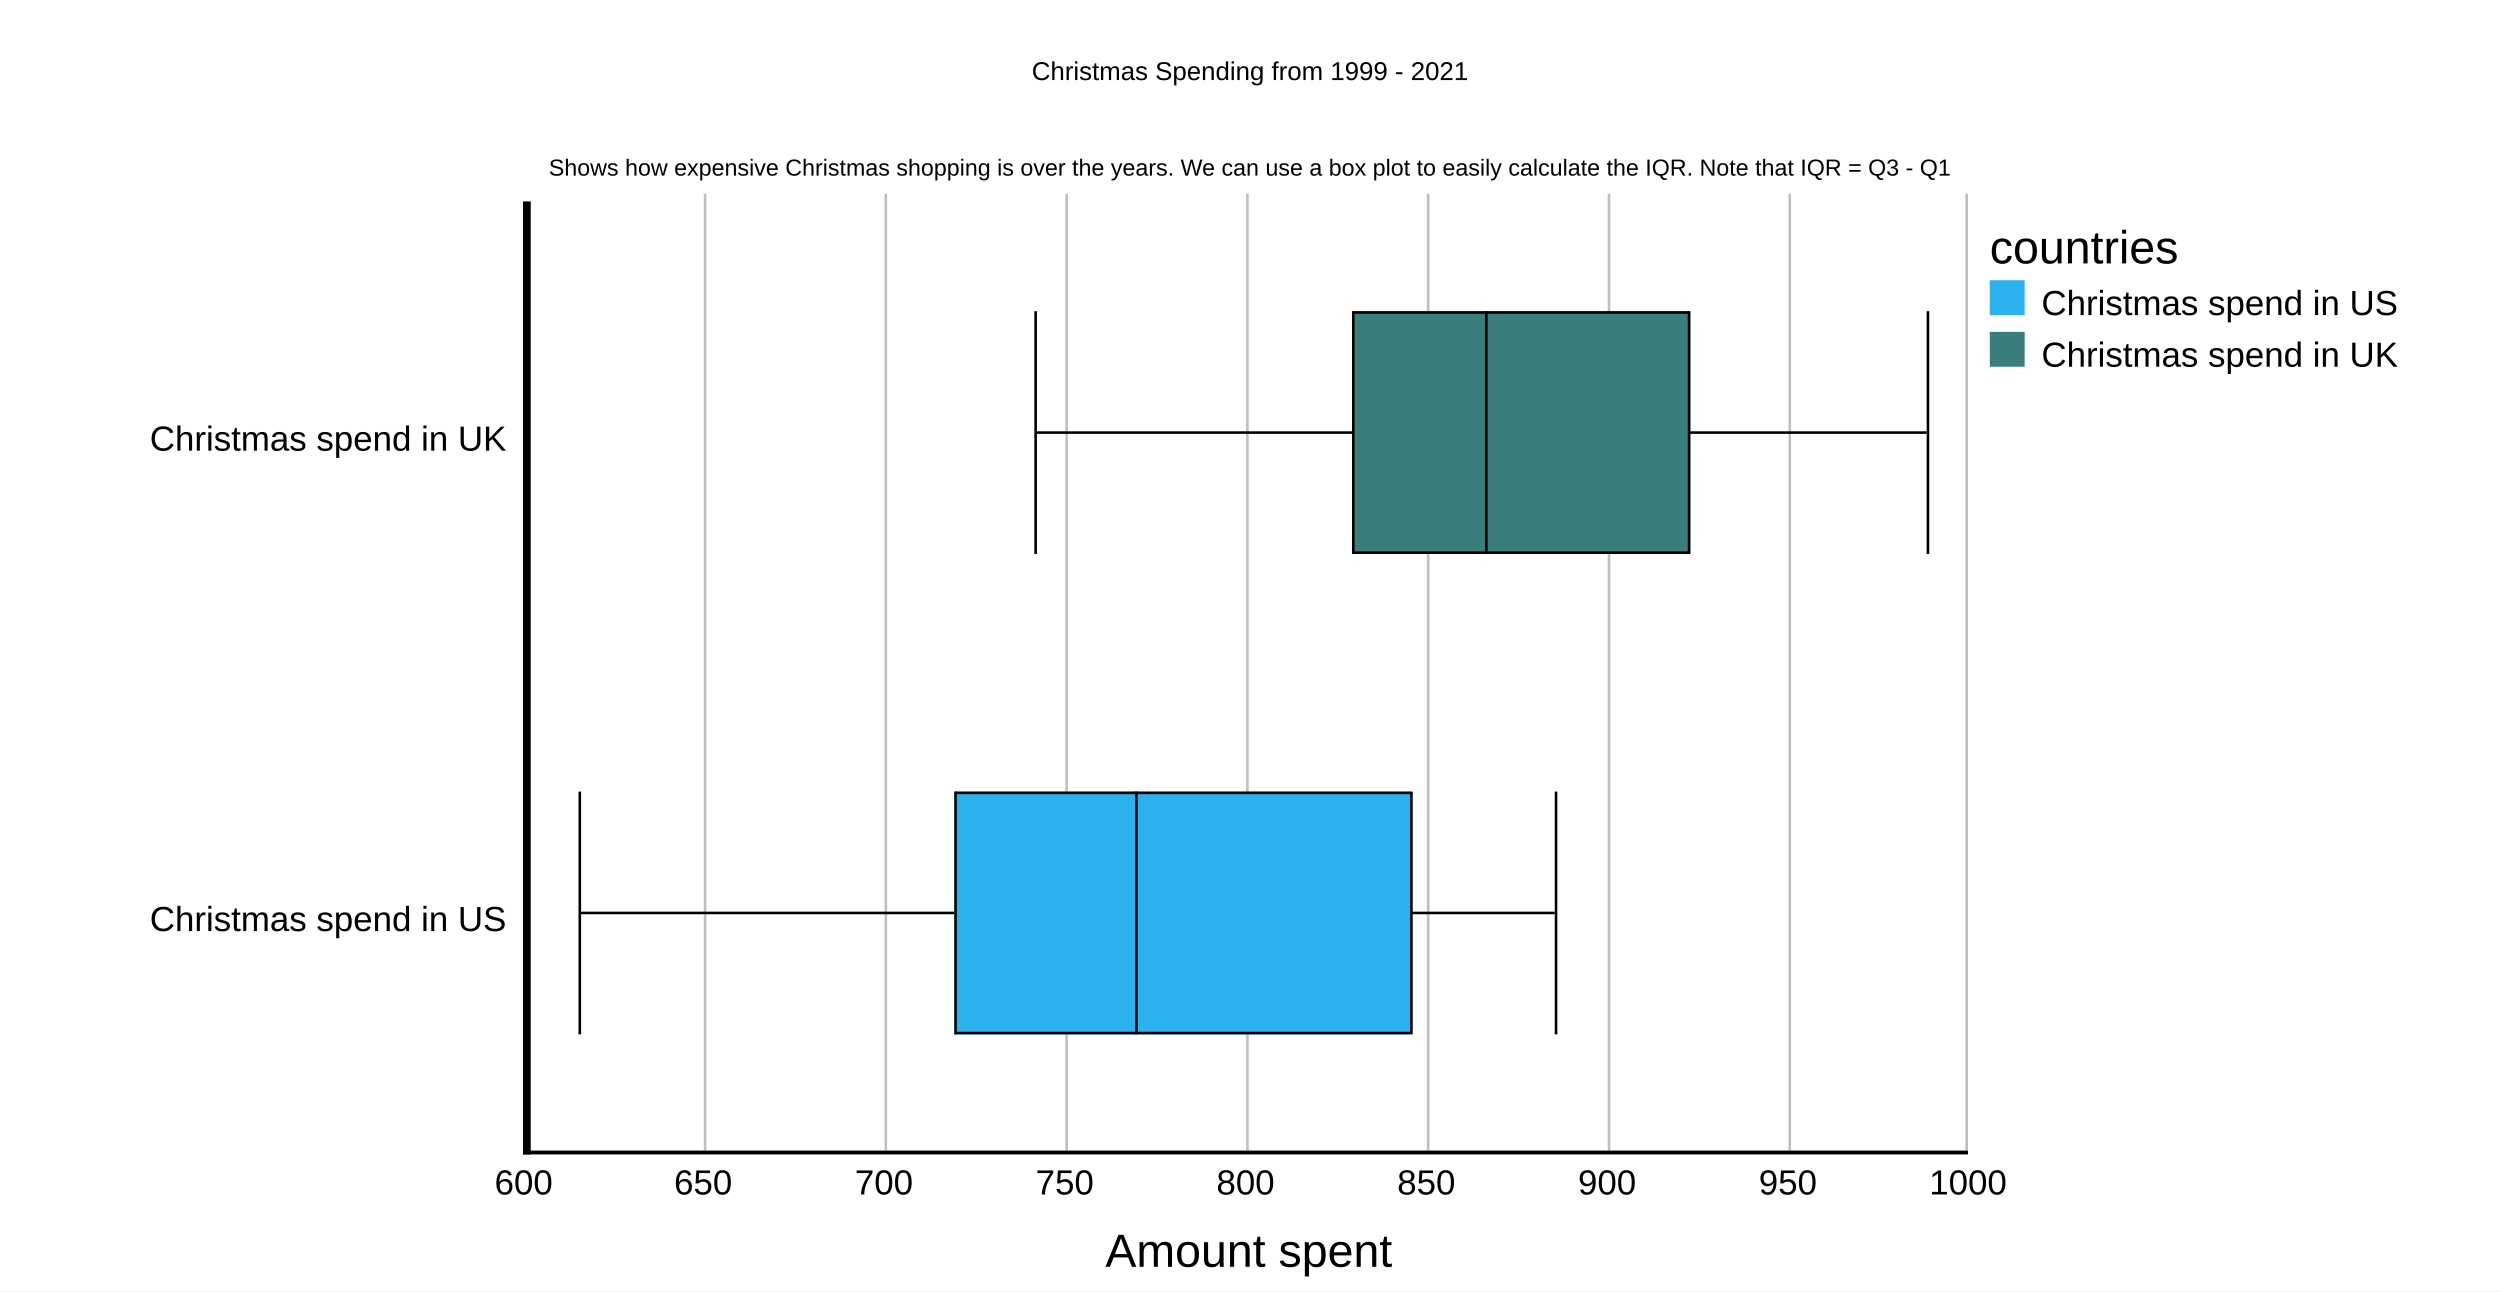
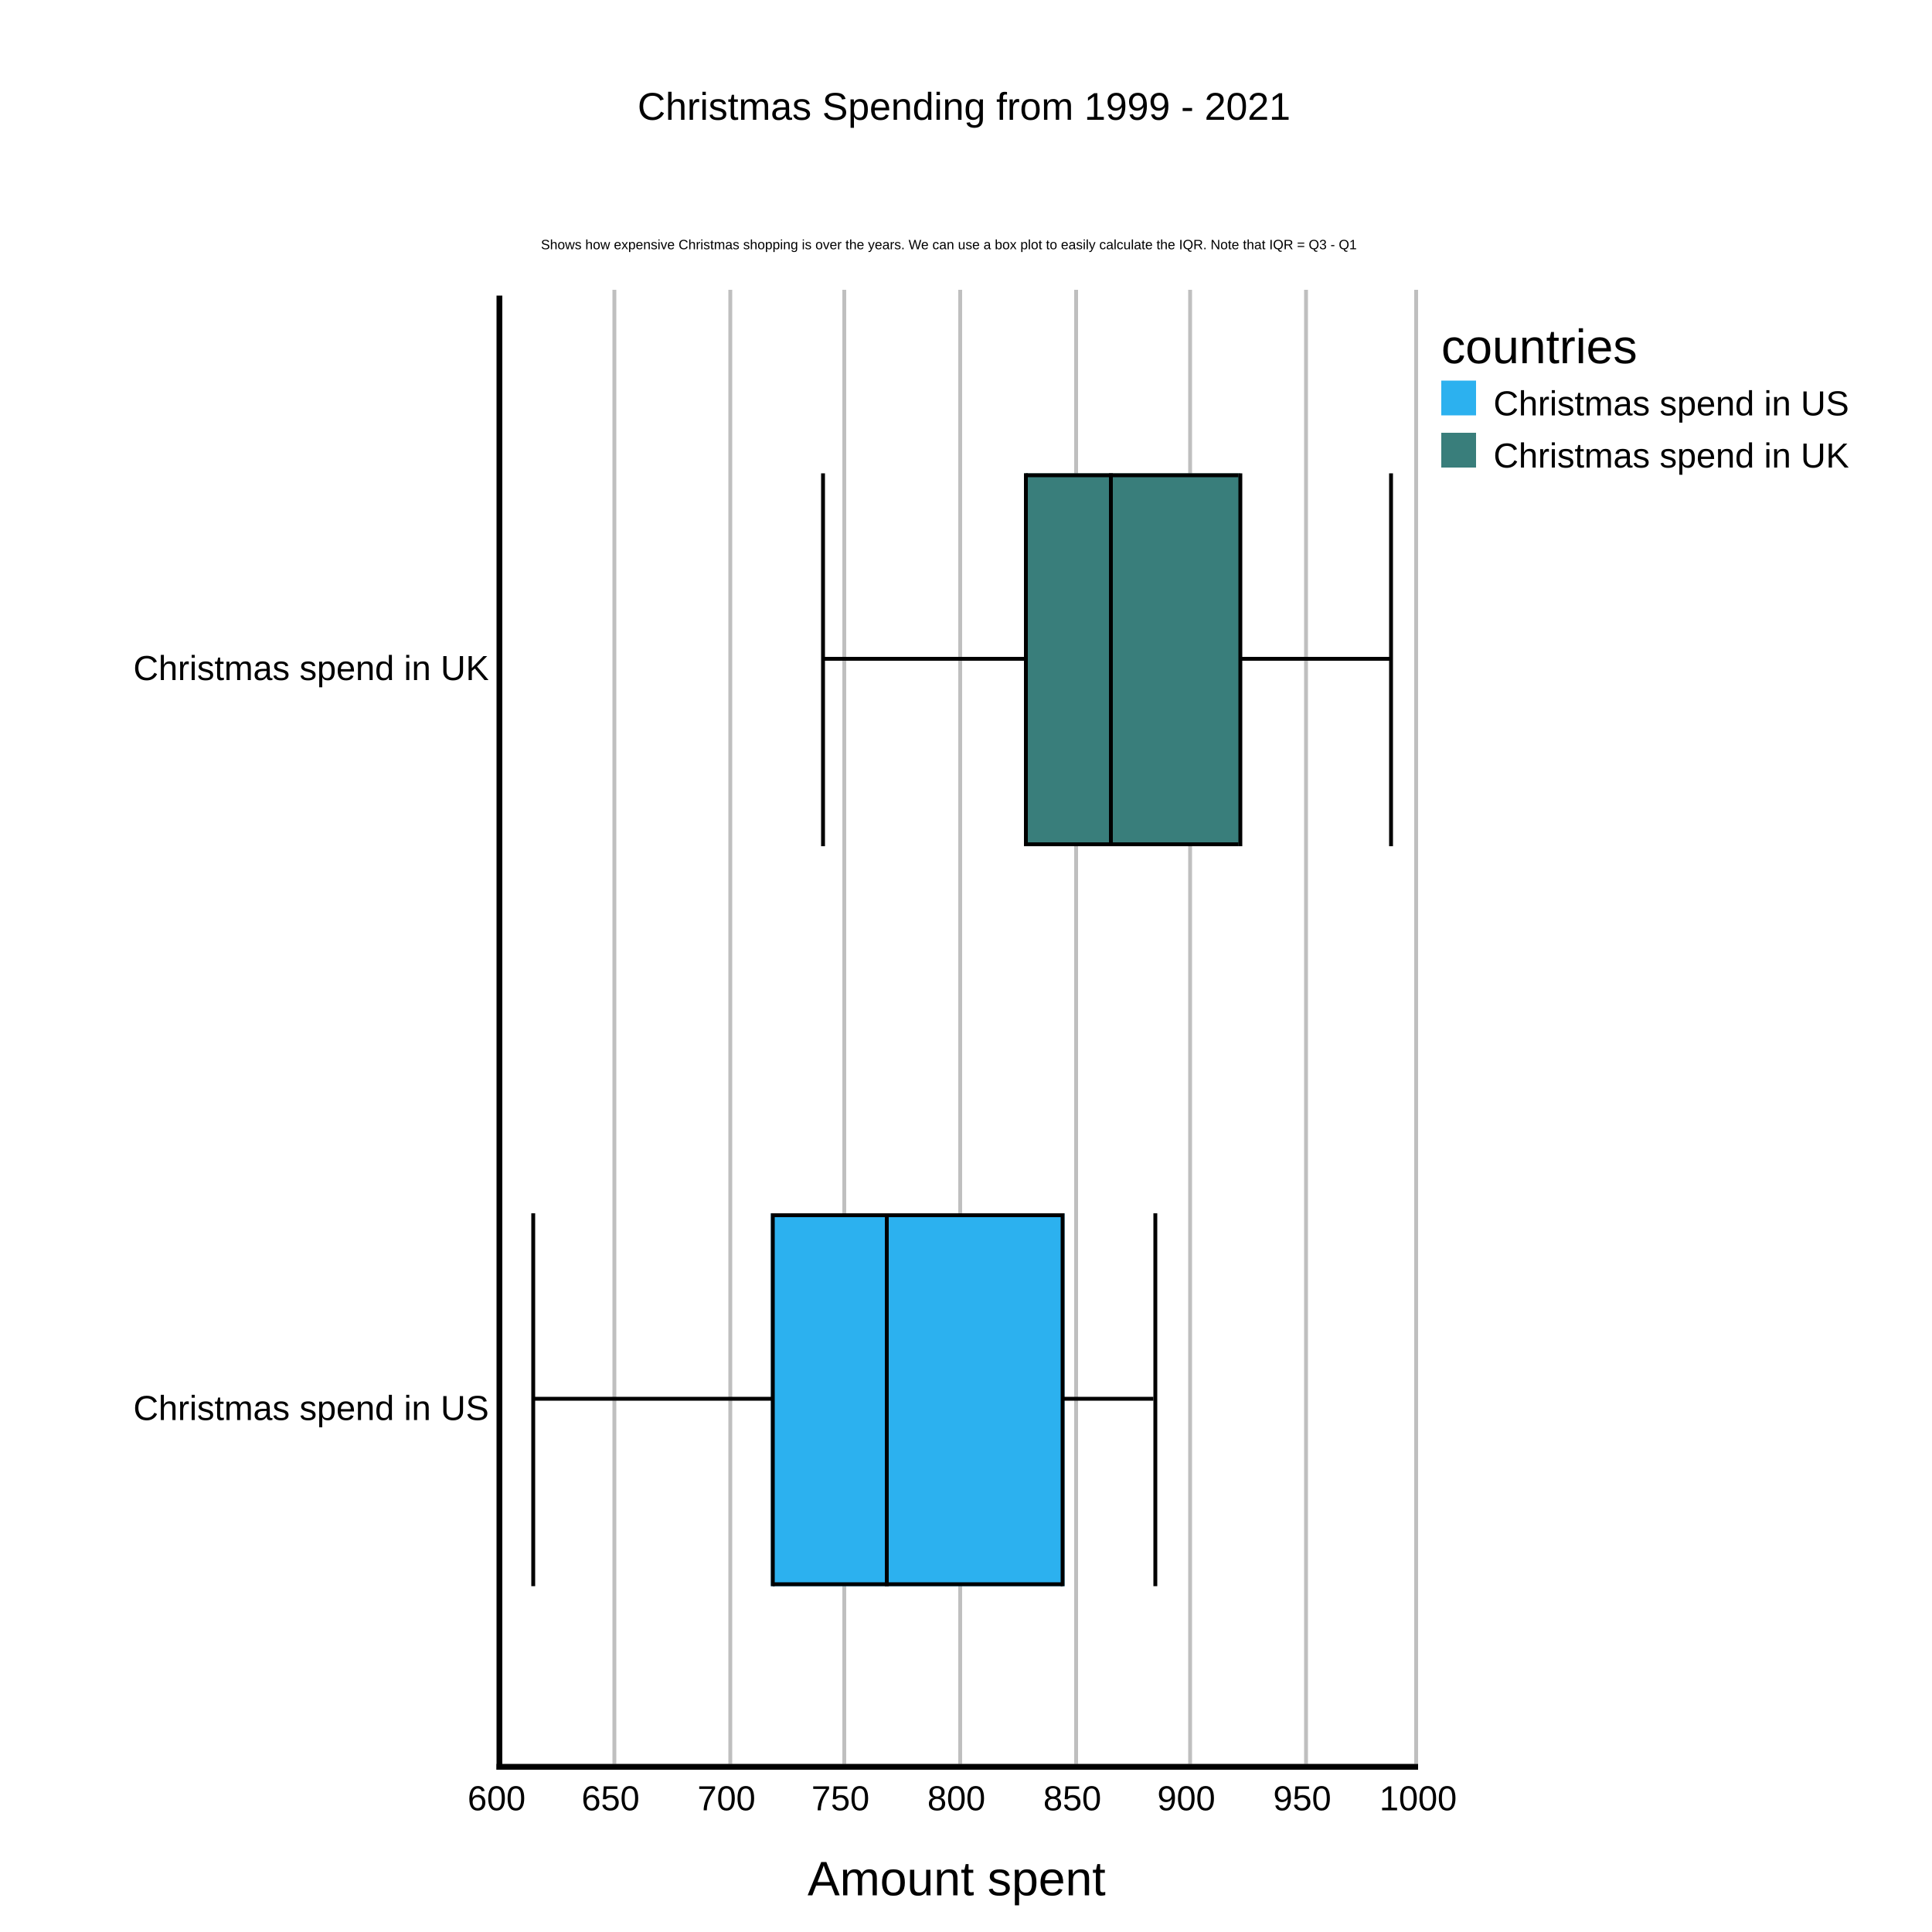
- <svg xmlns="http://www.w3.org/2000/svg" width="1936" height="1000" viewBox="0 0 1936 1000" id="svg-1833848849-6172022916922278335" tabindex="-1" class="quorum-chart" role="img">
-   <rect width="100.0%" height="100.0%" x="0.0%" y="0.0%" id="svg-1833848849-6172022916922278335-259219561" tabindex="-1" class="quorum-chart-element" fill="white" aria-label="Christmas Spending from 1999 - 2021,  with 2 plots. Use the arrow keys to navigate the chart." />
-   <rect width="1122.0" height="744.0" x="405.0" y="150.0" id="svg-1833848849-6172022916922278335-1839337592" tabindex="-1" class="quorum-chart-element" fill="white" aria-label="Chart Area " />
-   <rect width="0.0" height="0.0" x="405.0" y="1000.0" id="svg-1833848849-6172022916922278335-1456339771" tabindex="-1" />
-   <rect width="0.0" height="0.0" x="405.0" y="1000.0" id="svg-1833848849-6172022916922278335-730923082" tabindex="-1" />
-   <rect width="0.0" height="0.0" x="405.0" y="1000.0" id="svg-1833848849-6172022916922278335-550302731" tabindex="-1" />
-   <rect width="0.0" height="0.0" x="405.0" y="1000.0" id="svg-1833848849-6172022916922278335-800281454" tabindex="-1" />
-   <rect width="0.0" height="0.0" x="405.0" y="1000.0" id="svg-1833848849-6172022916922278335-379478400" tabindex="-1" />
-   <rect width="0.0" height="0.0" x="405.0" y="1000.0" id="svg-1833848849-6172022916922278335-900636745" tabindex="-1" />
-   <rect width="0.0" height="0.0" x="405.0" y="1000.0" id="svg-1833848849-6172022916922278335-1912960603" tabindex="-1" />
-   <rect width="0.0" height="0.0" x="405.0" y="1000.0" id="svg-1833848849-6172022916922278335-1201173334" tabindex="-1" />
-   <rect width="0.0" height="0.0" x="405.0" y="1000.0" id="svg-1833848849-6172022916922278335-586127428" tabindex="-1" />
-   <rect width="0.0" height="0.0" x="405.0" y="1000.0" id="svg-1833848849-6172022916922278335-1652807864" tabindex="-1" />
-   <rect width="0.0" height="0.0" x="405.0" y="1000.0" id="svg-1833848849-6172022916922278335-997055773" tabindex="-1" />
-   <rect width="0.0" height="0.0" x="405.0" y="1000.0" id="svg-1833848849-6172022916922278335-1063980005" tabindex="-1" />
-   <rect width="0.0" height="0.0" x="405.0" y="1000.0" id="svg-1833848849-6172022916922278335-1628998132" tabindex="-1" />
-   <rect width="0.0" height="0.0" x="405.0" y="1000.0" id="svg-1833848849-6172022916922278335-497208183" tabindex="-1" />
-   <rect width="0.0" height="0.0" x="405.0" y="1000.0" id="svg-1833848849-6172022916922278335-1223850219" tabindex="-1" />
-   <rect width="0.0" height="0.0" x="405.0" y="1000.0" id="svg-1833848849-6172022916922278335-790722099" tabindex="-1" />
-   <rect width="0.0" height="0.0" x="405.0" y="1000.0" id="svg-1833848849-6172022916922278335-173214986" tabindex="-1" />
-   <rect width="0.0" height="0.0" x="405.0" y="1000.0" id="svg-1833848849-6172022916922278335-27362884" tabindex="-1" />
-   <rect width="0.0" height="0.0" x="405.0" y="1000.0" id="svg-1833848849-6172022916922278335-1523553211" tabindex="-1" />
-   <rect width="0.0" height="0.0" x="405.0" y="1000.0" id="svg-1833848849-6172022916922278335-2122049087" tabindex="-1" />
-   <rect width="0.0" height="0.0" x="405.0" y="1000.0" id="svg-1833848849-6172022916922278335-1825738663" tabindex="-1" />
-   <rect width="0.0" height="0.0" x="405.0" y="1000.0" id="svg-1833848849-6172022916922278335-1632413663" tabindex="-1" />
-   <rect width="0.0" height="0.0" x="405.0" y="1000.0" id="svg-1833848849-6172022916922278335-1194893830" tabindex="-1" />
-   <rect width="0.0" height="0.0" x="405.0" y="1000.0" id="svg-1833848849-6172022916922278335-1725165248" tabindex="-1" />
-   <rect width="0.0" height="0.0" x="405.0" y="1000.0" id="svg-1833848849-6172022916922278335-503642634" tabindex="-1" />
-   <rect width="0.0" height="0.0" x="405.0" y="1000.0" id="svg-1833848849-6172022916922278335-452121674" tabindex="-1" />
-   <rect width="0.0" height="0.0" x="405.0" y="1000.0" id="svg-1833848849-6172022916922278335-416841088" tabindex="-1" />
-   <rect width="0.0" height="0.0" x="405.0" y="894.0" id="svg-1833848849-6172022916922278335-1636050357" tabindex="-1" />
-   <rect width="2.0" height="741.0" x="545.0" y="150.0" id="svg-1833848849-6172022916922278335-1483298597" tabindex="-1" fill="rgba(191.25,191.25,191.25,255.0)" />
-   <rect width="2.0" height="741.0" x="685.0" y="150.0" id="svg-1833848849-6172022916922278335-1412794598" tabindex="-1" fill="rgba(191.25,191.25,191.25,255.0)" />
-   <rect width="2.0" height="741.0" x="825.0" y="150.0" id="svg-1833848849-6172022916922278335-257608605" tabindex="-1" fill="rgba(191.25,191.25,191.25,255.0)" />
-   <rect width="2.0" height="741.0" x="965.0" y="150.0" id="svg-1833848849-6172022916922278335-1337192014" tabindex="-1" fill="rgba(191.25,191.25,191.25,255.0)" />
-   <rect width="2.0" height="741.0" x="1105.0" y="150.0" id="svg-1833848849-6172022916922278335-1567705314" tabindex="-1" fill="rgba(191.25,191.25,191.25,255.0)" />
-   <rect width="2.0" height="741.0" x="1245.0" y="150.0" id="svg-1833848849-6172022916922278335-637241618" tabindex="-1" fill="rgba(191.25,191.25,191.25,255.0)" />
-   <rect width="2.0" height="741.0" x="1385.0" y="150.0" id="svg-1833848849-6172022916922278335-2082781203" tabindex="-1" fill="rgba(191.25,191.25,191.25,255.0)" />
-   <rect width="2.0" height="741.0" x="1522.0" y="150.0" id="svg-1833848849-6172022916922278335-741730375" tabindex="-1" fill="rgba(191.25,191.25,191.25,255.0)" />
-   <text x="383.0" y="925.0" font-size="27px" font-family="Arial" text-anchor="left" transform="rotate(0.0, 383.0, 925)" id="svg-1833848849-6172022916922278335-2077528955" tabindex="-1" class="quorum-chart-text" aria-label=" label. ">600</text>
-   <text x="522.0" y="925.0" font-size="27px" font-family="Arial" text-anchor="left" transform="rotate(0.0, 522.0, 925)" id="svg-1833848849-6172022916922278335-35534346" tabindex="-1" class="quorum-chart-text" aria-label=" label. ">650</text>
-   <text x="662.0" y="925.0" font-size="27px" font-family="Arial" text-anchor="left" transform="rotate(0.0, 662.0, 925)" id="svg-1833848849-6172022916922278335-1537471098" tabindex="-1" class="quorum-chart-text" aria-label=" label. ">700</text>
-   <text x="802.0" y="925.0" font-size="27px" font-family="Arial" text-anchor="left" transform="rotate(0.0, 802.0, 925)" id="svg-1833848849-6172022916922278335-1490509465" tabindex="-1" class="quorum-chart-text" aria-label=" label. ">750</text>
-   <text x="942.0" y="925.0" font-size="27px" font-family="Arial" text-anchor="left" transform="rotate(0.0, 942.0, 925)" id="svg-1833848849-6172022916922278335-122114483" tabindex="-1" class="quorum-chart-text" aria-label=" label. ">800</text>
-   <text x="1082.0" y="925.0" font-size="27px" font-family="Arial" text-anchor="left" transform="rotate(0.0, 1082.0, 925)" id="svg-1833848849-6172022916922278335-1947896119" tabindex="-1" class="quorum-chart-text" aria-label=" label. ">850</text>
-   <text x="1222.0" y="925.0" font-size="27px" font-family="Arial" text-anchor="left" transform="rotate(0.0, 1222.0, 925)" id="svg-1833848849-6172022916922278335-812553708" tabindex="-1" class="quorum-chart-text" aria-label=" label. ">900</text>
-   <text x="1362.0" y="925.0" font-size="27px" font-family="Arial" text-anchor="left" transform="rotate(0.0, 1362.0, 925)" id="svg-1833848849-6172022916922278335-1387210478" tabindex="-1" class="quorum-chart-text" aria-label=" label. ">950</text>
-   <text x="1494.0" y="925.0" font-size="27px" font-family="Arial" text-anchor="left" transform="rotate(0.0, 1494.0, 925)" id="svg-1833848849-6172022916922278335-1876443073" tabindex="-1" class="quorum-chart-text" aria-label=" label. ">1000</text>
-   <rect width="0.0" height="0.0" x="0.0" y="894.0" id="svg-1833848849-6172022916922278335-547201549" tabindex="-1" />
-   <rect width="0.0" height="0.0" x="0.0" y="894.0" id="svg-1833848849-6172022916922278335-236304360" tabindex="-1" />
-   <rect width="0.0" height="0.0" x="0.0" y="894.0" id="svg-1833848849-6172022916922278335-455785638" tabindex="-1" />
-   <rect width="0.0" height="0.0" x="0.0" y="894.0" id="svg-1833848849-6172022916922278335-1670546046" tabindex="-1" />
-   <rect width="0.0" height="0.0" x="0.0" y="894.0" id="svg-1833848849-6172022916922278335-785570251" tabindex="-1" />
-   <rect width="0.0" height="0.0" x="0.0" y="894.0" id="svg-1833848849-6172022916922278335-224100622" tabindex="-1" />
-   <rect width="0.0" height="0.0" x="405.0" y="894.0" id="svg-1833848849-6172022916922278335-1138410383" tabindex="-1" />
-   <rect width="0.0" height="0.0" x="405.0" y="894.0" id="svg-1833848849-6172022916922278335-875313400" tabindex="-1" />
-   <text x="116.0" y="721.0" font-size="27px" font-family="Arial" text-anchor="left" id="svg-1833848849-6172022916922278335-210281271" tabindex="-1" class="quorum-chart-text" aria-label=", 1 of 2 labels.">Christmas spend in US</text>
-   <text x="116.0" y="349.0" font-size="27px" font-family="Arial" text-anchor="left" id="svg-1833848849-6172022916922278335-1560940633" tabindex="-1" class="quorum-chart-text" aria-label=", 2 of 2 labels.">Christmas spend in UK</text>
-   <rect width="1119.0" height="3.0" x="405.0" y="891.0" id="svg-1833848849-6172022916922278335-1213818572" tabindex="-1" fill="rgba(0.0,0.0,0.0,255.0)" />
-   <rect width="1122.88" height="106.0" x="405.0" y="894.0" id="svg-1833848849-6172022916922278335-501705927" tabindex="-1" class="quorum-chart-element" fill="rgba(0.0,0.0,0.0,0.0)" aria-label="Amount spent axis ranges from 600 to 1000. " />
-   <text x="856.0" y="981.0" font-size="36px" font-family="Arial" text-anchor="left" id="svg-1833848849-6172022916922278335-1421866327" tabindex="-1" class="quorum-chart-text">Amount spent</text>
-   <rect width="6.0" height="738.0" x="405.0" y="156.0" id="svg-1833848849-6172022916922278335-1497018177" tabindex="-1" fill="rgba(0.0,0.0,0.0,255.0)" />
-   <rect width="405.0" height="744.0" x="0.0" y="150.0" id="svg-1833848849-6172022916922278335-1515638188" tabindex="-1" class="quorum-chart-element" fill="rgba(0.0,0.0,0.0,0.0)" aria-label="y axis has 2 text labels. The labels are Christmas spend in US, and Christmas spend in UK. " />
-   <text x="87.0" y="522.0" font-size="36px" font-family="Arial" text-anchor="left" transform="rotate(270.0, 87.0, 522)" id="svg-1833848849-6172022916922278335-2087785333" tabindex="-1" class="quorum-chart-text" />
-   <text x="799.0" y="62.0" font-size="20px" font-family="Arial" text-anchor="left" id="svg-1833848849-6172022916922278335-1473205473" tabindex="-1" class="quorum-chart-text">Christmas Spending from 1999 - 2021</text>
-   <text x="425.0" y="136.0" font-size="18px" font-family="Arial" text-anchor="left" id="svg-1833848849-6172022916922278335-1526970878" tabindex="-1">Shows how expensive Christmas shopping is over the years. We can use a box plot to easily calculate the IQR. Note that IQR = Q3 - Q1</text>
-   <rect width="1119.0" height="372.0" x="405.0" y="522.0" id="svg-1833848849-6172022916922278335-1014982340-424398527-390689829" tabindex="-1" fill="rgba(0.0,0.0,0.0,0.0)" aria-label="Christmas spend in US, 1 of 2 plots" />
-   <rect width="354.0" height="188.0" x="739.0" y="613.0" id="svg-1833848849-6172022916922278335-1014982340-424398527-252553541" tabindex="-1" fill="rgba(44.0,177.0,239.0,255.0)" aria-label="Interquartile range 126" />
-   <rect width="2.0" height="188.0" x="448.0" y="613.0" id="svg-1833848849-6172022916922278335-1014982340-424398527-1208203046" tabindex="-1" fill="black" aria-label="Minimum 616" />
-   <rect width="290.0" height="2.0" x="449.0" y="706.0" id="svg-1833848849-6172022916922278335-1014982340-424398527-268084911" tabindex="-1" fill="black" aria-label="Unnamed" />
-   <rect width="352.0" height="2.0" x="740.0" y="613.0" id="svg-1833848849-6172022916922278335-1014982340-424398527-1406014249" tabindex="-1" fill="black" aria-label="Unnamed" />
-   <rect width="352.0" height="2.0" x="740.0" y="799.0" id="svg-1833848849-6172022916922278335-1014982340-424398527-829149076" tabindex="-1" fill="black" aria-label="Unnamed" />
-   <rect width="2.0" height="188.0" x="739.0" y="613.0" id="svg-1833848849-6172022916922278335-1014982340-424398527-1678046232" tabindex="-1" fill="black" aria-label="1st Quartile 720" />
-   <rect width="2.0" height="188.0" x="879.0" y="613.0" id="svg-1833848849-6172022916922278335-1014982340-424398527-1041365481" tabindex="-1" fill="black" aria-label="Median 770" />
-   <rect width="2.0" height="188.0" x="1092.0" y="613.0" id="svg-1833848849-6172022916922278335-1014982340-424398527-501609049" tabindex="-1" fill="black" aria-label="3rd Quartile 846" />
-   <rect width="111.0" height="2.0" x="1093.0" y="706.0" id="svg-1833848849-6172022916922278335-1014982340-424398527-1922930974" tabindex="-1" fill="black" aria-label="Unnamed" />
-   <rect width="2.0" height="188.0" x="1204.0" y="613.0" id="svg-1833848849-6172022916922278335-1014982340-424398527-838473569" tabindex="-1" fill="black" aria-label="Maximum 886" />
-   <rect width="1119.0" height="372.0" x="405.0" y="150.0" id="svg-1833848849-6172022916922278335-9797126-844112759-739973450" tabindex="-1" fill="rgba(0.0,0.0,0.0,0.0)" aria-label="Christmas spend in UK, 2 of 2 plots" />
-   <rect width="262.0" height="188.0" x="1047.0" y="241.0" id="svg-1833848849-6172022916922278335-9797126-844112759-1304117943" tabindex="-1" fill="rgba(57.0,126.0,123.0,255.0)" aria-label="Interquartile range 93" />
-   <rect width="2.0" height="188.0" x="801.0" y="241.0" id="svg-1833848849-6172022916922278335-9797126-844112759-1727361096" tabindex="-1" fill="black" aria-label="Minimum 742" />
-   <rect width="246.0" height="2.0" x="802.0" y="334.0" id="svg-1833848849-6172022916922278335-9797126-844112759-1426963578" tabindex="-1" fill="black" aria-label="Unnamed" />
-   <rect width="260.0" height="2.0" x="1048.0" y="241.0" id="svg-1833848849-6172022916922278335-9797126-844112759-556281560" tabindex="-1" fill="black" aria-label="Unnamed" />
-   <rect width="260.0" height="2.0" x="1048.0" y="427.0" id="svg-1833848849-6172022916922278335-9797126-844112759-915500720" tabindex="-1" fill="black" aria-label="Unnamed" />
-   <rect width="2.0" height="188.0" x="1047.0" y="241.0" id="svg-1833848849-6172022916922278335-9797126-844112759-2074820378" tabindex="-1" fill="black" aria-label="1st Quartile 830" />
-   <rect width="2.0" height="188.0" x="1150.0" y="241.0" id="svg-1833848849-6172022916922278335-9797126-844112759-1132307065" tabindex="-1" fill="black" aria-label="Median 867" />
-   <rect width="2.0" height="188.0" x="1307.0" y="241.0" id="svg-1833848849-6172022916922278335-9797126-844112759-599984672" tabindex="-1" fill="black" aria-label="3rd Quartile 923" />
-   <rect width="184.0" height="2.0" x="1308.0" y="334.0" id="svg-1833848849-6172022916922278335-9797126-844112759-505021446" tabindex="-1" fill="black" aria-label="Unnamed" />
-   <rect width="2.0" height="188.0" x="1492.0" y="241.0" id="svg-1833848849-6172022916922278335-9797126-844112759-1022081840" tabindex="-1" fill="black" aria-label="Maximum 989" />
-   <rect width="356.0" height="744.0" x="1527.88" y="150.0" id="svg-1833848849-6172022916922278335-313239742" tabindex="-1" class="quorum-chart-element" fill="rgba(0.0,0.0,0.0,0.0)" aria-label="countries legend with 2 series" />
-   <text x="1540.88" y="204.0" font-size="36px" font-family="Arial" text-anchor="left" id="svg-1833848849-6172022916922278335-688005825" tabindex="-1" class="quorum-chart-text" aria-label="countries">countries</text>
-   <rect width="27.0" height="27.0" x="1540.88" y="217.0" id="svg-1833848849-6172022916922278335-1744189907" tabindex="-1" class="quorum-chart-rect" fill="rgba(44.0,177.0,239.0,255.0)" />
-   <text x="1580.88" y="244.0" font-size="27px" font-family="Arial" text-anchor="left" id="svg-1833848849-6172022916922278335-424398527" tabindex="-1" class="quorum-chart-text" aria-label="Christmas spend in US">Christmas spend in US</text>
-   <rect width="27.0" height="27.0" x="1540.88" y="257.0" id="svg-1833848849-6172022916922278335-103103526" tabindex="-1" class="quorum-chart-rect" fill="rgba(57.0,126.0,123.0,255.0)" />
-   <text x="1580.88" y="284.0" font-size="27px" font-family="Arial" text-anchor="left" id="svg-1833848849-6172022916922278335-844112759" tabindex="-1" class="quorum-chart-text" aria-label="Christmas spend in UK">Christmas spend in UK</text>
-   <div id="svg-1833848849-6172022916922278335-nav" class="svg-navigation" role="application">
+ <svg xmlns="http://www.w3.org/2000/svg" width="1000" height="1000" viewBox="0 0 1000 1000" id="svg-1979274004-62720222245321844450667" tabindex="-1" class="quorum-chart" role="img">
+   <rect width="100.0%" height="100.0%" x="0.0%" y="0.0%" id="svg-1979274004-62720222245321844450667-460741164" tabindex="-1" class="quorum-chart-element" fill="white" aria-label="Christmas Spending from 1999 - 2021,  with 2 plots. Use the arrow keys to navigate the chart." />
+   <rect width="480.0" height="766.0" x="257.0" y="150.0" id="svg-1979274004-62720222245321844450667-781091365" tabindex="-1" class="quorum-chart-element" fill="white" aria-label="Chart Area " />
+   <rect width="0.0" height="0.0" x="257.0" y="1000.0" id="svg-1979274004-62720222245321844450667-671596011" tabindex="-1" />
+   <rect width="0.0" height="0.0" x="257.0" y="1000.0" id="svg-1979274004-62720222245321844450667-1925352804" tabindex="-1" />
+   <rect width="0.0" height="0.0" x="257.0" y="1000.0" id="svg-1979274004-62720222245321844450667-1687354037" tabindex="-1" />
+   <rect width="0.0" height="0.0" x="257.0" y="1000.0" id="svg-1979274004-62720222245321844450667-743778731" tabindex="-1" />
+   <rect width="0.0" height="0.0" x="257.0" y="1000.0" id="svg-1979274004-62720222245321844450667-967323951" tabindex="-1" />
+   <rect width="0.0" height="0.0" x="257.0" y="1000.0" id="svg-1979274004-62720222245321844450667-1600594643" tabindex="-1" />
+   <rect width="0.0" height="0.0" x="257.0" y="1000.0" id="svg-1979274004-62720222245321844450667-743648472" tabindex="-1" />
+   <rect width="0.0" height="0.0" x="257.0" y="1000.0" id="svg-1979274004-62720222245321844450667-692998280" tabindex="-1" />
+   <rect width="0.0" height="0.0" x="257.0" y="1000.0" id="svg-1979274004-62720222245321844450667-1368862151" tabindex="-1" />
+   <rect width="0.0" height="0.0" x="257.0" y="1000.0" id="svg-1979274004-62720222245321844450667-922807452" tabindex="-1" />
+   <rect width="0.0" height="0.0" x="257.0" y="1000.0" id="svg-1979274004-62720222245321844450667-33563464" tabindex="-1" />
+   <rect width="0.0" height="0.0" x="257.0" y="1000.0" id="svg-1979274004-62720222245321844450667-1494346128" tabindex="-1" />
+   <rect width="0.0" height="0.0" x="257.0" y="1000.0" id="svg-1979274004-62720222245321844450667-822087264" tabindex="-1" />
+   <rect width="0.0" height="0.0" x="257.0" y="1000.0" id="svg-1979274004-62720222245321844450667-30699728" tabindex="-1" />
+   <rect width="0.0" height="0.0" x="257.0" y="1000.0" id="svg-1979274004-62720222245321844450667-38603201" tabindex="-1" />
+   <rect width="0.0" height="0.0" x="257.0" y="1000.0" id="svg-1979274004-62720222245321844450667-1422273905" tabindex="-1" />
+   <rect width="0.0" height="0.0" x="257.0" y="1000.0" id="svg-1979274004-62720222245321844450667-1694784135" tabindex="-1" />
+   <rect width="0.0" height="0.0" x="257.0" y="1000.0" id="svg-1979274004-62720222245321844450667-1207231495" tabindex="-1" />
+   <rect width="0.0" height="0.0" x="257.0" y="1000.0" id="svg-1979274004-62720222245321844450667-756936249" tabindex="-1" />
+   <rect width="0.0" height="0.0" x="257.0" y="1000.0" id="svg-1979274004-62720222245321844450667-1221981006" tabindex="-1" />
+   <rect width="0.0" height="0.0" x="257.0" y="1000.0" id="svg-1979274004-62720222245321844450667-264394929" tabindex="-1" />
+   <rect width="0.0" height="0.0" x="257.0" y="1000.0" id="svg-1979274004-62720222245321844450667-1878413714" tabindex="-1" />
+   <rect width="0.0" height="0.0" x="257.0" y="1000.0" id="svg-1979274004-62720222245321844450667-769132147" tabindex="-1" />
+   <rect width="0.0" height="0.0" x="257.0" y="1000.0" id="svg-1979274004-62720222245321844450667-1257299717" tabindex="-1" />
+   <rect width="0.0" height="0.0" x="257.0" y="1000.0" id="svg-1979274004-62720222245321844450667-1474957626" tabindex="-1" />
+   <rect width="0.0" height="0.0" x="257.0" y="1000.0" id="svg-1979274004-62720222245321844450667-181252244" tabindex="-1" />
+   <rect width="0.0" height="0.0" x="257.0" y="1000.0" id="svg-1979274004-62720222245321844450667-1733022752" tabindex="-1" />
+   <rect width="0.0" height="0.0" x="257.0" y="916.0" id="svg-1979274004-62720222245321844450667-722417467" tabindex="-1" />
+   <rect width="2.0" height="763.0" x="317.0" y="150.0" id="svg-1979274004-62720222245321844450667-753631393" tabindex="-1" fill="rgba(191.25,191.25,191.25,255.0)" />
+   <rect width="2.0" height="763.0" x="377.0" y="150.0" id="svg-1979274004-62720222245321844450667-1262869688" tabindex="-1" fill="rgba(191.25,191.25,191.25,255.0)" />
+   <rect width="2.0" height="763.0" x="436.0" y="150.0" id="svg-1979274004-62720222245321844450667-1914108708" tabindex="-1" fill="rgba(191.25,191.25,191.25,255.0)" />
+   <rect width="2.0" height="763.0" x="496.0" y="150.0" id="svg-1979274004-62720222245321844450667-544386226" tabindex="-1" fill="rgba(191.25,191.25,191.25,255.0)" />
+   <rect width="2.0" height="763.0" x="556.0" y="150.0" id="svg-1979274004-62720222245321844450667-1357700757" tabindex="-1" fill="rgba(191.25,191.25,191.25,255.0)" />
+   <rect width="2.0" height="763.0" x="615.0" y="150.0" id="svg-1979274004-62720222245321844450667-900298796" tabindex="-1" fill="rgba(191.25,191.25,191.25,255.0)" />
+   <rect width="2.0" height="763.0" x="675.0" y="150.0" id="svg-1979274004-62720222245321844450667-1889757798" tabindex="-1" fill="rgba(191.25,191.25,191.25,255.0)" />
+   <rect width="2.0" height="763.0" x="732.0" y="150.0" id="svg-1979274004-62720222245321844450667-1166106620" tabindex="-1" fill="rgba(191.25,191.25,191.25,255.0)" />
+   <text x="242.0" y="937.0" font-size="18px" font-family="Arial" text-anchor="left" transform="rotate(0.0, 242.0, 937)" id="svg-1979274004-62720222245321844450667-1932470703" tabindex="-1" class="quorum-chart-text" aria-label=" label. ">600</text>
+   <text x="301.0" y="937.0" font-size="18px" font-family="Arial" text-anchor="left" transform="rotate(0.0, 301.0, 937)" id="svg-1979274004-62720222245321844450667-221861886" tabindex="-1" class="quorum-chart-text" aria-label=" label. ">650</text>
+   <text x="361.0" y="937.0" font-size="18px" font-family="Arial" text-anchor="left" transform="rotate(0.0, 361.0, 937)" id="svg-1979274004-62720222245321844450667-1713568869" tabindex="-1" class="quorum-chart-text" aria-label=" label. ">700</text>
+   <text x="420.0" y="937.0" font-size="18px" font-family="Arial" text-anchor="left" transform="rotate(0.0, 420.0, 937)" id="svg-1979274004-62720222245321844450667-697508322" tabindex="-1" class="quorum-chart-text" aria-label=" label. ">750</text>
+   <text x="480.0" y="937.0" font-size="18px" font-family="Arial" text-anchor="left" transform="rotate(0.0, 480.0, 937)" id="svg-1979274004-62720222245321844450667-603658030" tabindex="-1" class="quorum-chart-text" aria-label=" label. ">800</text>
+   <text x="540.0" y="937.0" font-size="18px" font-family="Arial" text-anchor="left" transform="rotate(0.0, 540.0, 937)" id="svg-1979274004-62720222245321844450667-1689924104" tabindex="-1" class="quorum-chart-text" aria-label=" label. ">850</text>
+   <text x="599.0" y="937.0" font-size="18px" font-family="Arial" text-anchor="left" transform="rotate(0.0, 599.0, 937)" id="svg-1979274004-62720222245321844450667-361380654" tabindex="-1" class="quorum-chart-text" aria-label=" label. ">900</text>
+   <text x="659.0" y="937.0" font-size="18px" font-family="Arial" text-anchor="left" transform="rotate(0.0, 659.0, 937)" id="svg-1979274004-62720222245321844450667-631673932" tabindex="-1" class="quorum-chart-text" aria-label=" label. ">950</text>
+   <text x="714.0" y="937.0" font-size="18px" font-family="Arial" text-anchor="left" transform="rotate(0.0, 714.0, 937)" id="svg-1979274004-62720222245321844450667-1579132337" tabindex="-1" class="quorum-chart-text" aria-label=" label. ">1000</text>
+   <rect width="0.0" height="0.0" x="0.0" y="916.0" id="svg-1979274004-62720222245321844450667-1048712791" tabindex="-1" />
+   <rect width="0.0" height="0.0" x="0.0" y="916.0" id="svg-1979274004-62720222245321844450667-487792155" tabindex="-1" />
+   <rect width="0.0" height="0.0" x="0.0" y="916.0" id="svg-1979274004-62720222245321844450667-1909398279" tabindex="-1" />
+   <rect width="0.0" height="0.0" x="0.0" y="916.0" id="svg-1979274004-62720222245321844450667-1632670136" tabindex="-1" />
+   <rect width="0.0" height="0.0" x="0.0" y="916.0" id="svg-1979274004-62720222245321844450667-1338905451" tabindex="-1" />
+   <rect width="0.0" height="0.0" x="0.0" y="916.0" id="svg-1979274004-62720222245321844450667-1252540239" tabindex="-1" />
+   <rect width="0.0" height="0.0" x="257.0" y="916.0" id="svg-1979274004-62720222245321844450667-1136005694" tabindex="-1" />
+   <rect width="0.0" height="0.0" x="257.0" y="916.0" id="svg-1979274004-62720222245321844450667-638486177" tabindex="-1" />
+   <text x="69.0" y="735.0" font-size="18px" font-family="Arial" text-anchor="left" id="svg-1979274004-62720222245321844450667-426019904" tabindex="-1" class="quorum-chart-text" aria-label=", 1 of 2 labels.">Christmas spend in US</text>
+   <text x="69.0" y="352.0" font-size="18px" font-family="Arial" text-anchor="left" id="svg-1979274004-62720222245321844450667-314411620" tabindex="-1" class="quorum-chart-text" aria-label=", 2 of 2 labels.">Christmas spend in UK</text>
+   <rect width="477.0" height="3.0" x="257.0" y="913.0" id="svg-1979274004-62720222245321844450667-1642679791" tabindex="-1" fill="rgba(0.0,0.0,0.0,255.0)" />
+   <rect width="480.0" height="84.0" x="257.0" y="916.0" id="svg-1979274004-62720222245321844450667-855700733" tabindex="-1" class="quorum-chart-element" fill="rgba(0.0,0.0,0.0,0.0)" aria-label="Amount spent axis ranges from 600 to 1000. " />
+   <text x="418.0" y="981.0" font-size="25px" font-family="Arial" text-anchor="left" id="svg-1979274004-62720222245321844450667-247162961" tabindex="-1" class="quorum-chart-text">Amount spent</text>
+   <rect width="3.0" height="763.0" x="257.0" y="153.0" id="svg-1979274004-62720222245321844450667-1890266440" tabindex="-1" fill="rgba(0.0,0.0,0.0,255.0)" />
+   <rect width="257.0" height="766.0" x="0.0" y="150.0" id="svg-1979274004-62720222245321844450667-1527152775" tabindex="-1" class="quorum-chart-element" fill="rgba(0.0,0.0,0.0,0.0)" aria-label="y axis has 2 text labels. The labels are Christmas spend in US, and Christmas spend in UK. " />
+   <text x="54.0" y="533.0" font-size="25px" font-family="Arial" text-anchor="left" transform="rotate(270.0, 54.0, 533)" id="svg-1979274004-62720222245321844450667-1863655430" tabindex="-1" class="quorum-chart-text" />
+   <text x="330.0" y="62.0" font-size="20px" font-family="Arial" text-anchor="left" id="svg-1979274004-62720222245321844450667-976827477" tabindex="-1" class="quorum-chart-text">Christmas Spending from 1999 - 2021</text>
+   <text x="280.0" y="129.0" font-size="7px" font-family="Arial" text-anchor="left" id="svg-1979274004-62720222245321844450667-324112183" tabindex="-1">Shows how expensive Christmas shopping is over the years. We can use a box plot to easily calculate the IQR. Note that IQR = Q3 - Q1</text>
+   <rect width="477.0" height="383.0" x="257.0" y="533.0" id="svg-1979274004-62720222245321844450667-793293778-888611662-1966355106" tabindex="-1" fill="rgba(0.0,0.0,0.0,0.0)" aria-label="Christmas spend in US, 1 of 2 plots" />
+   <rect width="152.0" height="193.0" x="399.0" y="628.0" id="svg-1979274004-62720222245321844450667-793293778-888611662-599782425" tabindex="-1" fill="rgba(44.0,177.0,239.0,255.0)" aria-label="Interquartile range 126" />
+   <rect width="2.0" height="193.0" x="275.0" y="628.0" id="svg-1979274004-62720222245321844450667-793293778-888611662-1233327519" tabindex="-1" fill="black" aria-label="Minimum 616" />
+   <rect width="124.0" height="2.0" x="276.0" y="723.0" id="svg-1979274004-62720222245321844450667-793293778-888611662-1155769010" tabindex="-1" fill="black" aria-label="Unnamed" />
+   <rect width="150.0" height="2.0" x="400.0" y="628.0" id="svg-1979274004-62720222245321844450667-793293778-888611662-269892014" tabindex="-1" fill="black" aria-label="Unnamed" />
+   <rect width="150.0" height="2.0" x="400.0" y="819.0" id="svg-1979274004-62720222245321844450667-793293778-888611662-1280641161" tabindex="-1" fill="black" aria-label="Unnamed" />
+   <rect width="2.0" height="193.0" x="399.0" y="628.0" id="svg-1979274004-62720222245321844450667-793293778-888611662-489411441" tabindex="-1" fill="black" aria-label="1st Quartile 720" />
+   <rect width="2.0" height="193.0" x="458.0" y="628.0" id="svg-1979274004-62720222245321844450667-793293778-888611662-1141113940" tabindex="-1" fill="black" aria-label="Median 770" />
+   <rect width="2.0" height="193.0" x="549.0" y="628.0" id="svg-1979274004-62720222245321844450667-793293778-888611662-1711185459" tabindex="-1" fill="black" aria-label="3rd Quartile 846" />
+   <rect width="47.0" height="2.0" x="550.0" y="723.0" id="svg-1979274004-62720222245321844450667-793293778-888611662-25936709" tabindex="-1" fill="black" aria-label="Unnamed" />
+   <rect width="2.0" height="193.0" x="597.0" y="628.0" id="svg-1979274004-62720222245321844450667-793293778-888611662-1123559518" tabindex="-1" fill="black" aria-label="Maximum 886" />
+   <rect width="477.0" height="383.0" x="257.0" y="150.0" id="svg-1979274004-62720222245321844450667-649769713-925150995-1760219993" tabindex="-1" fill="rgba(0.0,0.0,0.0,0.0)" aria-label="Christmas spend in UK, 2 of 2 plots" />
+   <rect width="112.0" height="193.0" x="530.0" y="245.0" id="svg-1979274004-62720222245321844450667-649769713-925150995-1800649922" tabindex="-1" fill="rgba(57.0,126.0,123.0,255.0)" aria-label="Interquartile range 93" />
+   <rect width="2.0" height="193.0" x="425.0" y="245.0" id="svg-1979274004-62720222245321844450667-649769713-925150995-403547747" tabindex="-1" fill="black" aria-label="Minimum 742" />
+   <rect width="104.0" height="2.0" x="426.0" y="340.0" id="svg-1979274004-62720222245321844450667-649769713-925150995-172215878" tabindex="-1" fill="black" aria-label="Unnamed" />
+   <rect width="110.0" height="2.0" x="531.0" y="245.0" id="svg-1979274004-62720222245321844450667-649769713-925150995-873309260" tabindex="-1" fill="black" aria-label="Unnamed" />
+   <rect width="110.0" height="2.0" x="531.0" y="436.0" id="svg-1979274004-62720222245321844450667-649769713-925150995-1112456099" tabindex="-1" fill="black" aria-label="Unnamed" />
+   <rect width="2.0" height="193.0" x="530.0" y="245.0" id="svg-1979274004-62720222245321844450667-649769713-925150995-923083575" tabindex="-1" fill="black" aria-label="1st Quartile 830" />
+   <rect width="2.0" height="193.0" x="574.0" y="245.0" id="svg-1979274004-62720222245321844450667-649769713-925150995-589363823" tabindex="-1" fill="black" aria-label="Median 867" />
+   <rect width="2.0" height="193.0" x="641.0" y="245.0" id="svg-1979274004-62720222245321844450667-649769713-925150995-2052457859" tabindex="-1" fill="black" aria-label="3rd Quartile 923" />
+   <rect width="78.0" height="2.0" x="642.0" y="340.0" id="svg-1979274004-62720222245321844450667-649769713-925150995-1299327689" tabindex="-1" fill="black" aria-label="Unnamed" />
+   <rect width="2.0" height="193.0" x="719.0" y="245.0" id="svg-1979274004-62720222245321844450667-649769713-925150995-1408279755" tabindex="-1" fill="black" aria-label="Maximum 989" />
+   <rect width="235.0" height="766.0" x="737.0" y="150.0" id="svg-1979274004-62720222245321844450667-2007486296" tabindex="-1" class="quorum-chart-element" fill="rgba(0.0,0.0,0.0,0.0)" aria-label="countries legend with 2 series" />
+   <text x="746.0" y="188.0" font-size="25px" font-family="Arial" text-anchor="left" id="svg-1979274004-62720222245321844450667-1033348658" tabindex="-1" class="quorum-chart-text" aria-label="countries">countries</text>
+   <rect width="18.0" height="18.0" x="746.0" y="197.0" id="svg-1979274004-62720222245321844450667-1634723627" tabindex="-1" class="quorum-chart-rect" fill="rgba(44.0,177.0,239.0,255.0)" />
+   <text x="773.0" y="215.0" font-size="18px" font-family="Arial" text-anchor="left" id="svg-1979274004-62720222245321844450667-888611662" tabindex="-1" class="quorum-chart-text" aria-label="Christmas spend in US">Christmas spend in US</text>
+   <rect width="18.0" height="18.0" x="746.0" y="224.0" id="svg-1979274004-62720222245321844450667-938463537" tabindex="-1" class="quorum-chart-rect" fill="rgba(57.0,126.0,123.0,255.0)" />
+   <text x="773.0" y="242.0" font-size="18px" font-family="Arial" text-anchor="left" id="svg-1979274004-62720222245321844450667-925150995" tabindex="-1" class="quorum-chart-text" aria-label="Christmas spend in UK">Christmas spend in UK</text>
+   <div id="svg-1979274004-62720222245321844450667-nav" class="svg-navigation" role="application">
    <ul role="tree" class="quorum-chart-tree">
-       <li id="svg-1833848849-6172022916922278335-259219561-nav" tabindex="-1" role="treeitem" class="quorum-chart-treeitem" aria-labelledby="svg-1833848849-6172022916922278335-259219561" />
-       <li id="svg-1833848849-6172022916922278335-1515638188-nav" aria-labelledby="svg-1833848849-6172022916922278335-1515638188" tabindex="-1" role="treeitem" class="quorum-chart-treeitem" aria-expanded="false">
+       <li id="svg-1979274004-62720222245321844450667-460741164-nav" tabindex="-1" role="treeitem" class="quorum-chart-treeitem" aria-labelledby="svg-1979274004-62720222245321844450667-460741164" />
+       <li id="svg-1979274004-62720222245321844450667-1527152775-nav" aria-labelledby="svg-1979274004-62720222245321844450667-1527152775" tabindex="-1" role="treeitem" class="quorum-chart-treeitem" aria-expanded="false">
        <ul role="group" class="quorum-chart-group">
-           <li id="svg-1833848849-6172022916922278335-210281271-nav" tabindex="-1" role="treeitem" class="quorum-chart-treeitem" aria-labelledby="svg-1833848849-6172022916922278335-210281271" />
-           <li id="svg-1833848849-6172022916922278335-1560940633-nav" tabindex="-1" role="treeitem" class="quorum-chart-treeitem" aria-labelledby="svg-1833848849-6172022916922278335-1560940633" />
+           <li id="svg-1979274004-62720222245321844450667-426019904-nav" tabindex="-1" role="treeitem" class="quorum-chart-treeitem" aria-labelledby="svg-1979274004-62720222245321844450667-426019904" />
+           <li id="svg-1979274004-62720222245321844450667-314411620-nav" tabindex="-1" role="treeitem" class="quorum-chart-treeitem" aria-labelledby="svg-1979274004-62720222245321844450667-314411620" />
        </ul>
      </li>
-       <li id="svg-1833848849-6172022916922278335-1839337592-nav" aria-labelledby="svg-1833848849-6172022916922278335-1839337592" tabindex="-1" role="treeitem" class="quorum-chart-treeitem" aria-expanded="false">
+       <li id="svg-1979274004-62720222245321844450667-781091365-nav" aria-labelledby="svg-1979274004-62720222245321844450667-781091365" tabindex="-1" role="treeitem" class="quorum-chart-treeitem" aria-expanded="false">
        <ul role="group">
-           <li id="svg-1833848849-6172022916922278335-1014982340-424398527-390689829-nav" tabindex="-1" role="treeitem" aria-labelledby="svg-1833848849-6172022916922278335-1014982340-424398527-390689829" aria-expanded="false">
+           <li id="svg-1979274004-62720222245321844450667-793293778-888611662-1966355106-nav" tabindex="-1" role="treeitem" aria-labelledby="svg-1979274004-62720222245321844450667-793293778-888611662-1966355106" aria-expanded="false">
            <ul role="group">
-               <li id="svg-1833848849-6172022916922278335-1014982340-424398527-1208203046-nav" tabindex="-1" role="treeitem" aria-labelledby="svg-1833848849-6172022916922278335-1014982340-424398527-1208203046" />
-               <li id="svg-1833848849-6172022916922278335-1014982340-424398527-252553541-nav" tabindex="-1" role="treeitem" aria-labelledby="svg-1833848849-6172022916922278335-1014982340-424398527-252553541" />
-               <li id="svg-1833848849-6172022916922278335-1014982340-424398527-1678046232-nav" tabindex="-1" role="treeitem" aria-labelledby="svg-1833848849-6172022916922278335-1014982340-424398527-1678046232" />
-               <li id="svg-1833848849-6172022916922278335-1014982340-424398527-1041365481-nav" tabindex="-1" role="treeitem" aria-labelledby="svg-1833848849-6172022916922278335-1014982340-424398527-1041365481" />
-               <li id="svg-1833848849-6172022916922278335-1014982340-424398527-501609049-nav" tabindex="-1" role="treeitem" aria-labelledby="svg-1833848849-6172022916922278335-1014982340-424398527-501609049" />
-               <li id="svg-1833848849-6172022916922278335-1014982340-424398527-838473569-nav" tabindex="-1" role="treeitem" aria-labelledby="svg-1833848849-6172022916922278335-1014982340-424398527-838473569" />
+               <li id="svg-1979274004-62720222245321844450667-793293778-888611662-1233327519-nav" tabindex="-1" role="treeitem" aria-labelledby="svg-1979274004-62720222245321844450667-793293778-888611662-1233327519" />
+               <li id="svg-1979274004-62720222245321844450667-793293778-888611662-599782425-nav" tabindex="-1" role="treeitem" aria-labelledby="svg-1979274004-62720222245321844450667-793293778-888611662-599782425" />
+               <li id="svg-1979274004-62720222245321844450667-793293778-888611662-489411441-nav" tabindex="-1" role="treeitem" aria-labelledby="svg-1979274004-62720222245321844450667-793293778-888611662-489411441" />
+               <li id="svg-1979274004-62720222245321844450667-793293778-888611662-1141113940-nav" tabindex="-1" role="treeitem" aria-labelledby="svg-1979274004-62720222245321844450667-793293778-888611662-1141113940" />
+               <li id="svg-1979274004-62720222245321844450667-793293778-888611662-1711185459-nav" tabindex="-1" role="treeitem" aria-labelledby="svg-1979274004-62720222245321844450667-793293778-888611662-1711185459" />
+               <li id="svg-1979274004-62720222245321844450667-793293778-888611662-1123559518-nav" tabindex="-1" role="treeitem" aria-labelledby="svg-1979274004-62720222245321844450667-793293778-888611662-1123559518" />
            </ul>
          </li>
-           <li id="svg-1833848849-6172022916922278335-9797126-844112759-739973450-nav" tabindex="-1" role="treeitem" aria-labelledby="svg-1833848849-6172022916922278335-9797126-844112759-739973450" aria-expanded="false">
+           <li id="svg-1979274004-62720222245321844450667-649769713-925150995-1760219993-nav" tabindex="-1" role="treeitem" aria-labelledby="svg-1979274004-62720222245321844450667-649769713-925150995-1760219993" aria-expanded="false">
            <ul role="group">
-               <li id="svg-1833848849-6172022916922278335-9797126-844112759-1727361096-nav" tabindex="-1" role="treeitem" aria-labelledby="svg-1833848849-6172022916922278335-9797126-844112759-1727361096" />
-               <li id="svg-1833848849-6172022916922278335-9797126-844112759-1304117943-nav" tabindex="-1" role="treeitem" aria-labelledby="svg-1833848849-6172022916922278335-9797126-844112759-1304117943" />
-               <li id="svg-1833848849-6172022916922278335-9797126-844112759-2074820378-nav" tabindex="-1" role="treeitem" aria-labelledby="svg-1833848849-6172022916922278335-9797126-844112759-2074820378" />
-               <li id="svg-1833848849-6172022916922278335-9797126-844112759-1132307065-nav" tabindex="-1" role="treeitem" aria-labelledby="svg-1833848849-6172022916922278335-9797126-844112759-1132307065" />
-               <li id="svg-1833848849-6172022916922278335-9797126-844112759-599984672-nav" tabindex="-1" role="treeitem" aria-labelledby="svg-1833848849-6172022916922278335-9797126-844112759-599984672" />
-               <li id="svg-1833848849-6172022916922278335-9797126-844112759-1022081840-nav" tabindex="-1" role="treeitem" aria-labelledby="svg-1833848849-6172022916922278335-9797126-844112759-1022081840" />
+               <li id="svg-1979274004-62720222245321844450667-649769713-925150995-403547747-nav" tabindex="-1" role="treeitem" aria-labelledby="svg-1979274004-62720222245321844450667-649769713-925150995-403547747" />
+               <li id="svg-1979274004-62720222245321844450667-649769713-925150995-1800649922-nav" tabindex="-1" role="treeitem" aria-labelledby="svg-1979274004-62720222245321844450667-649769713-925150995-1800649922" />
+               <li id="svg-1979274004-62720222245321844450667-649769713-925150995-923083575-nav" tabindex="-1" role="treeitem" aria-labelledby="svg-1979274004-62720222245321844450667-649769713-925150995-923083575" />
+               <li id="svg-1979274004-62720222245321844450667-649769713-925150995-589363823-nav" tabindex="-1" role="treeitem" aria-labelledby="svg-1979274004-62720222245321844450667-649769713-925150995-589363823" />
+               <li id="svg-1979274004-62720222245321844450667-649769713-925150995-2052457859-nav" tabindex="-1" role="treeitem" aria-labelledby="svg-1979274004-62720222245321844450667-649769713-925150995-2052457859" />
+               <li id="svg-1979274004-62720222245321844450667-649769713-925150995-1408279755-nav" tabindex="-1" role="treeitem" aria-labelledby="svg-1979274004-62720222245321844450667-649769713-925150995-1408279755" />
            </ul>
          </li>
        </ul>
      </li>
-       <li id="svg-1833848849-6172022916922278335-501705927-nav" aria-labelledby="svg-1833848849-6172022916922278335-501705927" tabindex="-1" role="treeitem" class="quorum-chart-treeitem" aria-expanded="false">
+       <li id="svg-1979274004-62720222245321844450667-855700733-nav" aria-labelledby="svg-1979274004-62720222245321844450667-855700733" tabindex="-1" role="treeitem" class="quorum-chart-treeitem" aria-expanded="false">
        <ul role="group" class="quorum-chart-group">
-           <li id="svg-1833848849-6172022916922278335-2077528955-nav" tabindex="-1" role="treeitem" class="quorum-chart-treeitem" aria-labelledby="svg-1833848849-6172022916922278335-2077528955" />
-           <li id="svg-1833848849-6172022916922278335-35534346-nav" tabindex="-1" role="treeitem" class="quorum-chart-treeitem" aria-labelledby="svg-1833848849-6172022916922278335-35534346" />
-           <li id="svg-1833848849-6172022916922278335-1537471098-nav" tabindex="-1" role="treeitem" class="quorum-chart-treeitem" aria-labelledby="svg-1833848849-6172022916922278335-1537471098" />
-           <li id="svg-1833848849-6172022916922278335-1490509465-nav" tabindex="-1" role="treeitem" class="quorum-chart-treeitem" aria-labelledby="svg-1833848849-6172022916922278335-1490509465" />
-           <li id="svg-1833848849-6172022916922278335-122114483-nav" tabindex="-1" role="treeitem" class="quorum-chart-treeitem" aria-labelledby="svg-1833848849-6172022916922278335-122114483" />
-           <li id="svg-1833848849-6172022916922278335-1947896119-nav" tabindex="-1" role="treeitem" class="quorum-chart-treeitem" aria-labelledby="svg-1833848849-6172022916922278335-1947896119" />
-           <li id="svg-1833848849-6172022916922278335-812553708-nav" tabindex="-1" role="treeitem" class="quorum-chart-treeitem" aria-labelledby="svg-1833848849-6172022916922278335-812553708" />
-           <li id="svg-1833848849-6172022916922278335-1387210478-nav" tabindex="-1" role="treeitem" class="quorum-chart-treeitem" aria-labelledby="svg-1833848849-6172022916922278335-1387210478" />
-           <li id="svg-1833848849-6172022916922278335-1876443073-nav" tabindex="-1" role="treeitem" class="quorum-chart-treeitem" aria-labelledby="svg-1833848849-6172022916922278335-1876443073" />
+           <li id="svg-1979274004-62720222245321844450667-1932470703-nav" tabindex="-1" role="treeitem" class="quorum-chart-treeitem" aria-labelledby="svg-1979274004-62720222245321844450667-1932470703" />
+           <li id="svg-1979274004-62720222245321844450667-221861886-nav" tabindex="-1" role="treeitem" class="quorum-chart-treeitem" aria-labelledby="svg-1979274004-62720222245321844450667-221861886" />
+           <li id="svg-1979274004-62720222245321844450667-1713568869-nav" tabindex="-1" role="treeitem" class="quorum-chart-treeitem" aria-labelledby="svg-1979274004-62720222245321844450667-1713568869" />
+           <li id="svg-1979274004-62720222245321844450667-697508322-nav" tabindex="-1" role="treeitem" class="quorum-chart-treeitem" aria-labelledby="svg-1979274004-62720222245321844450667-697508322" />
+           <li id="svg-1979274004-62720222245321844450667-603658030-nav" tabindex="-1" role="treeitem" class="quorum-chart-treeitem" aria-labelledby="svg-1979274004-62720222245321844450667-603658030" />
+           <li id="svg-1979274004-62720222245321844450667-1689924104-nav" tabindex="-1" role="treeitem" class="quorum-chart-treeitem" aria-labelledby="svg-1979274004-62720222245321844450667-1689924104" />
+           <li id="svg-1979274004-62720222245321844450667-361380654-nav" tabindex="-1" role="treeitem" class="quorum-chart-treeitem" aria-labelledby="svg-1979274004-62720222245321844450667-361380654" />
+           <li id="svg-1979274004-62720222245321844450667-631673932-nav" tabindex="-1" role="treeitem" class="quorum-chart-treeitem" aria-labelledby="svg-1979274004-62720222245321844450667-631673932" />
+           <li id="svg-1979274004-62720222245321844450667-1579132337-nav" tabindex="-1" role="treeitem" class="quorum-chart-treeitem" aria-labelledby="svg-1979274004-62720222245321844450667-1579132337" />
        </ul>
      </li>
-       <li id="svg-1833848849-6172022916922278335-313239742-nav" aria-labelledby="svg-1833848849-6172022916922278335-313239742" tabindex="-1" role="treeitem" class="quorum-chart-treeitem" aria-expanded="false">
+       <li id="svg-1979274004-62720222245321844450667-2007486296-nav" aria-labelledby="svg-1979274004-62720222245321844450667-2007486296" tabindex="-1" role="treeitem" class="quorum-chart-treeitem" aria-expanded="false">
        <ul role="group" class="quorum-chart-group">
-           <li id="svg-1833848849-6172022916922278335-424398527-nav" tabindex="-1" role="treeitem" class="quorum-chart-treeitem" aria-labelledby="svg-1833848849-6172022916922278335-424398527" />
-           <li id="svg-1833848849-6172022916922278335-844112759-nav" tabindex="-1" role="treeitem" class="quorum-chart-treeitem" aria-labelledby="svg-1833848849-6172022916922278335-844112759" />
+           <li id="svg-1979274004-62720222245321844450667-888611662-nav" tabindex="-1" role="treeitem" class="quorum-chart-treeitem" aria-labelledby="svg-1979274004-62720222245321844450667-888611662" />
+           <li id="svg-1979274004-62720222245321844450667-925150995-nav" tabindex="-1" role="treeitem" class="quorum-chart-treeitem" aria-labelledby="svg-1979274004-62720222245321844450667-925150995" />
        </ul>
      </li>
    </ul>
  </div>
</svg>
